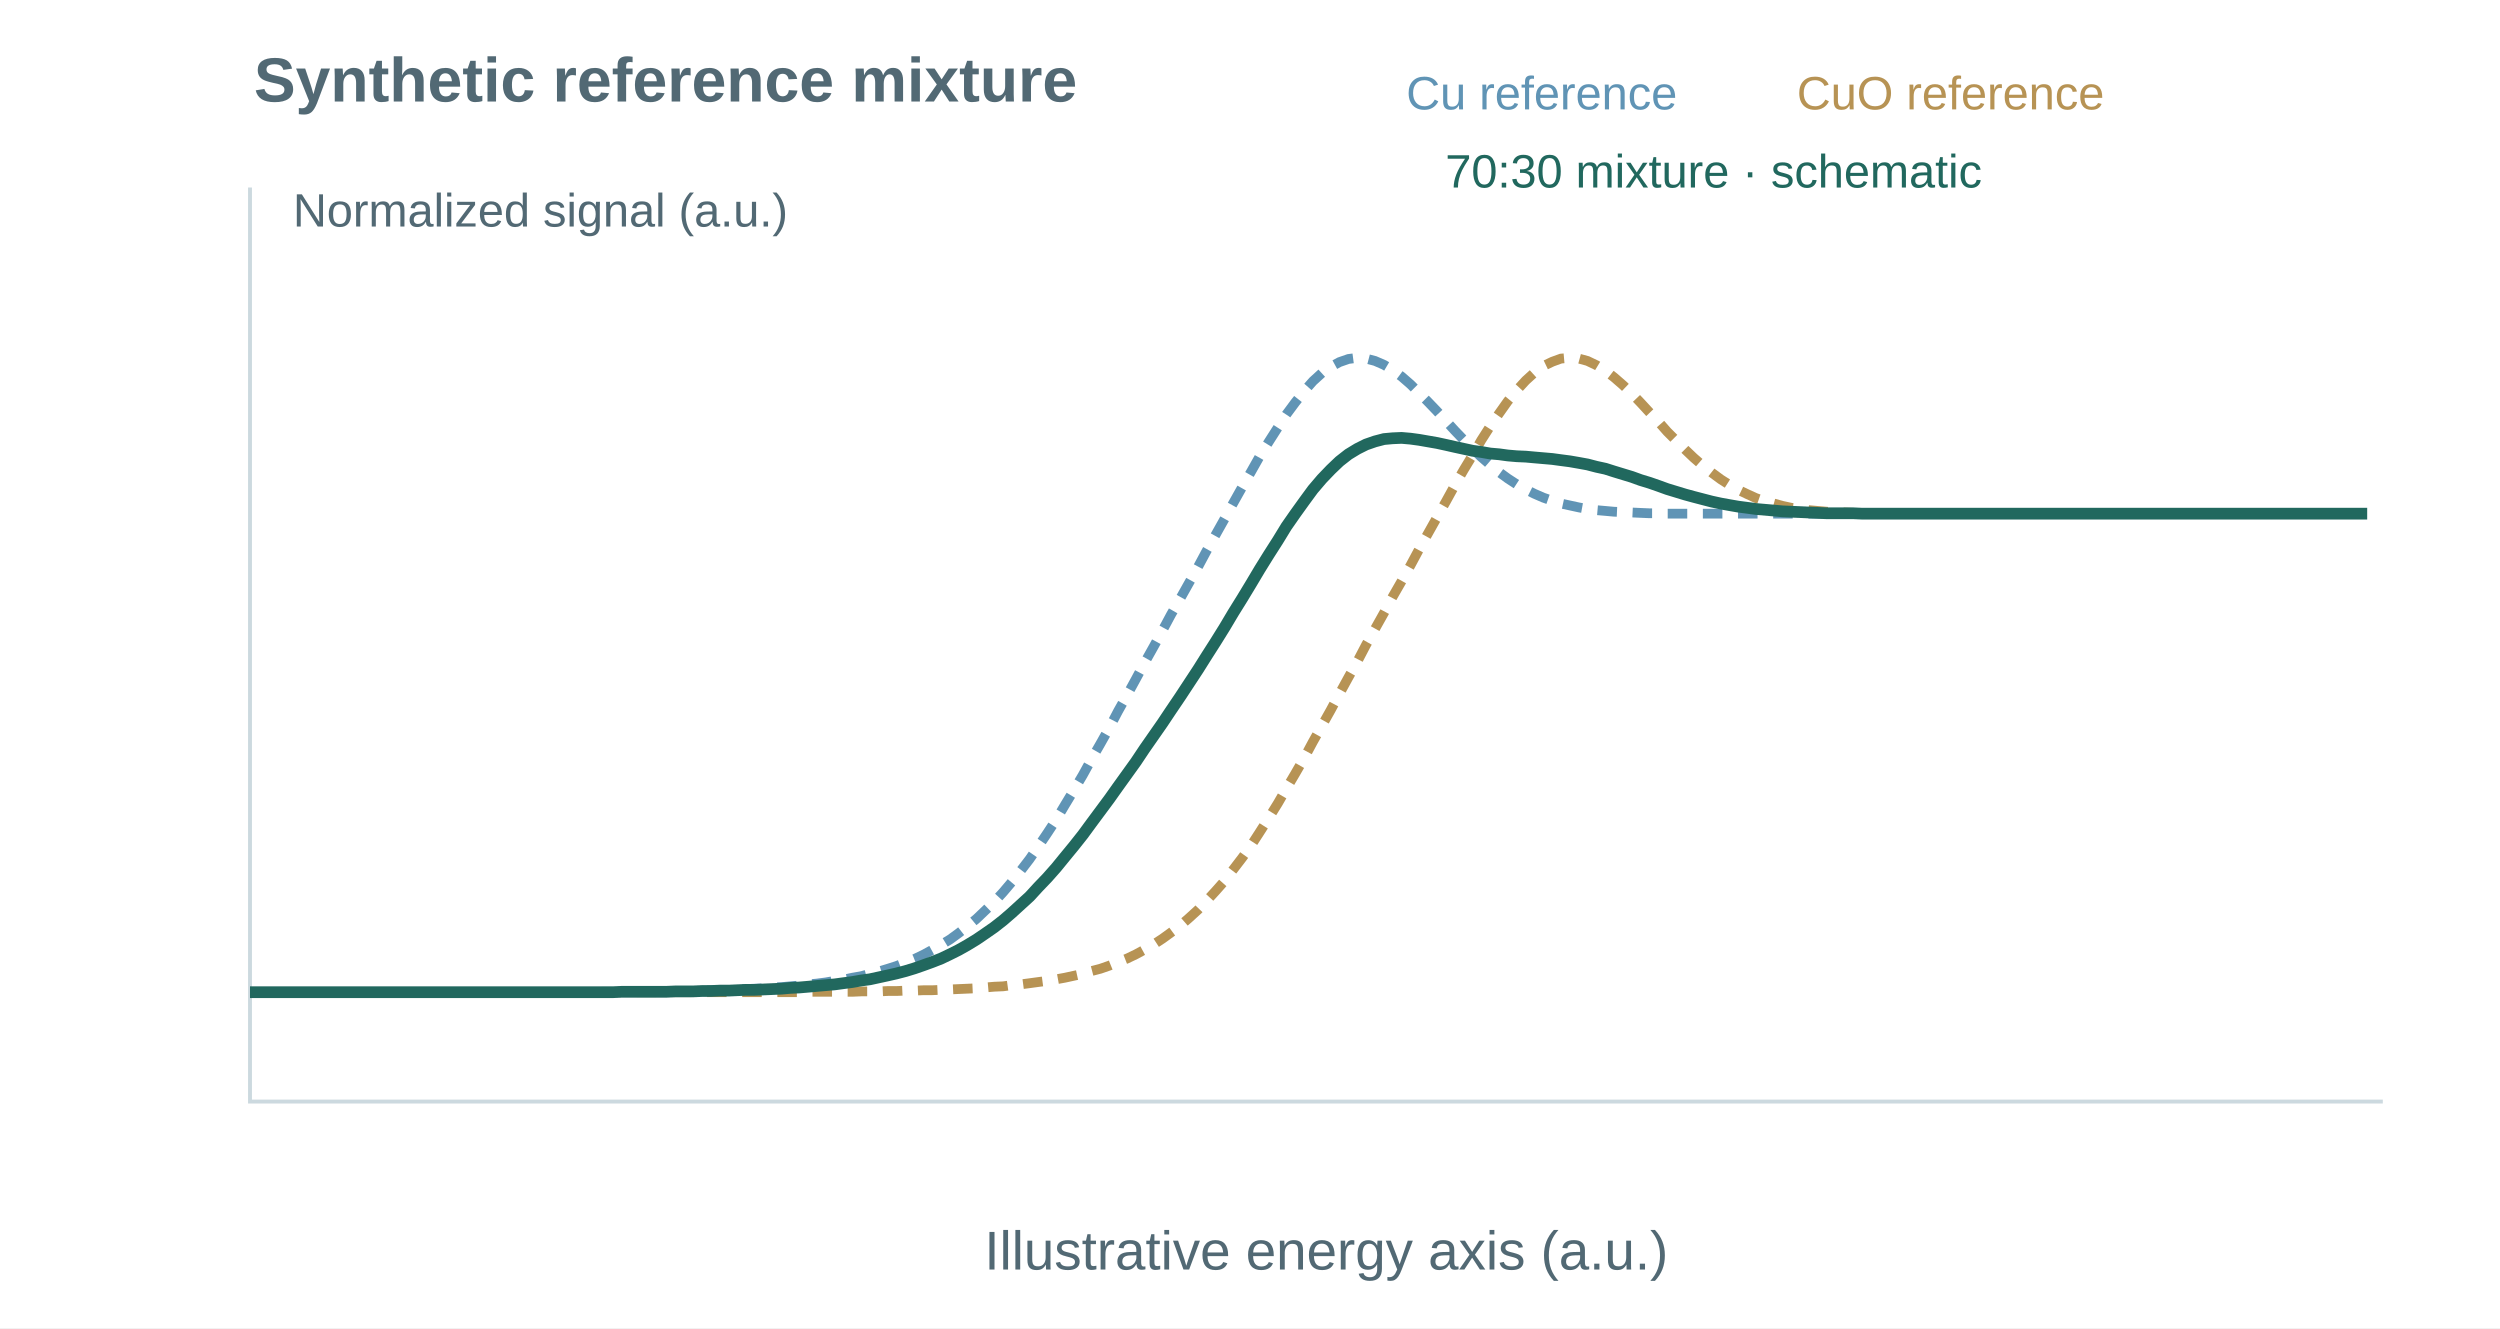
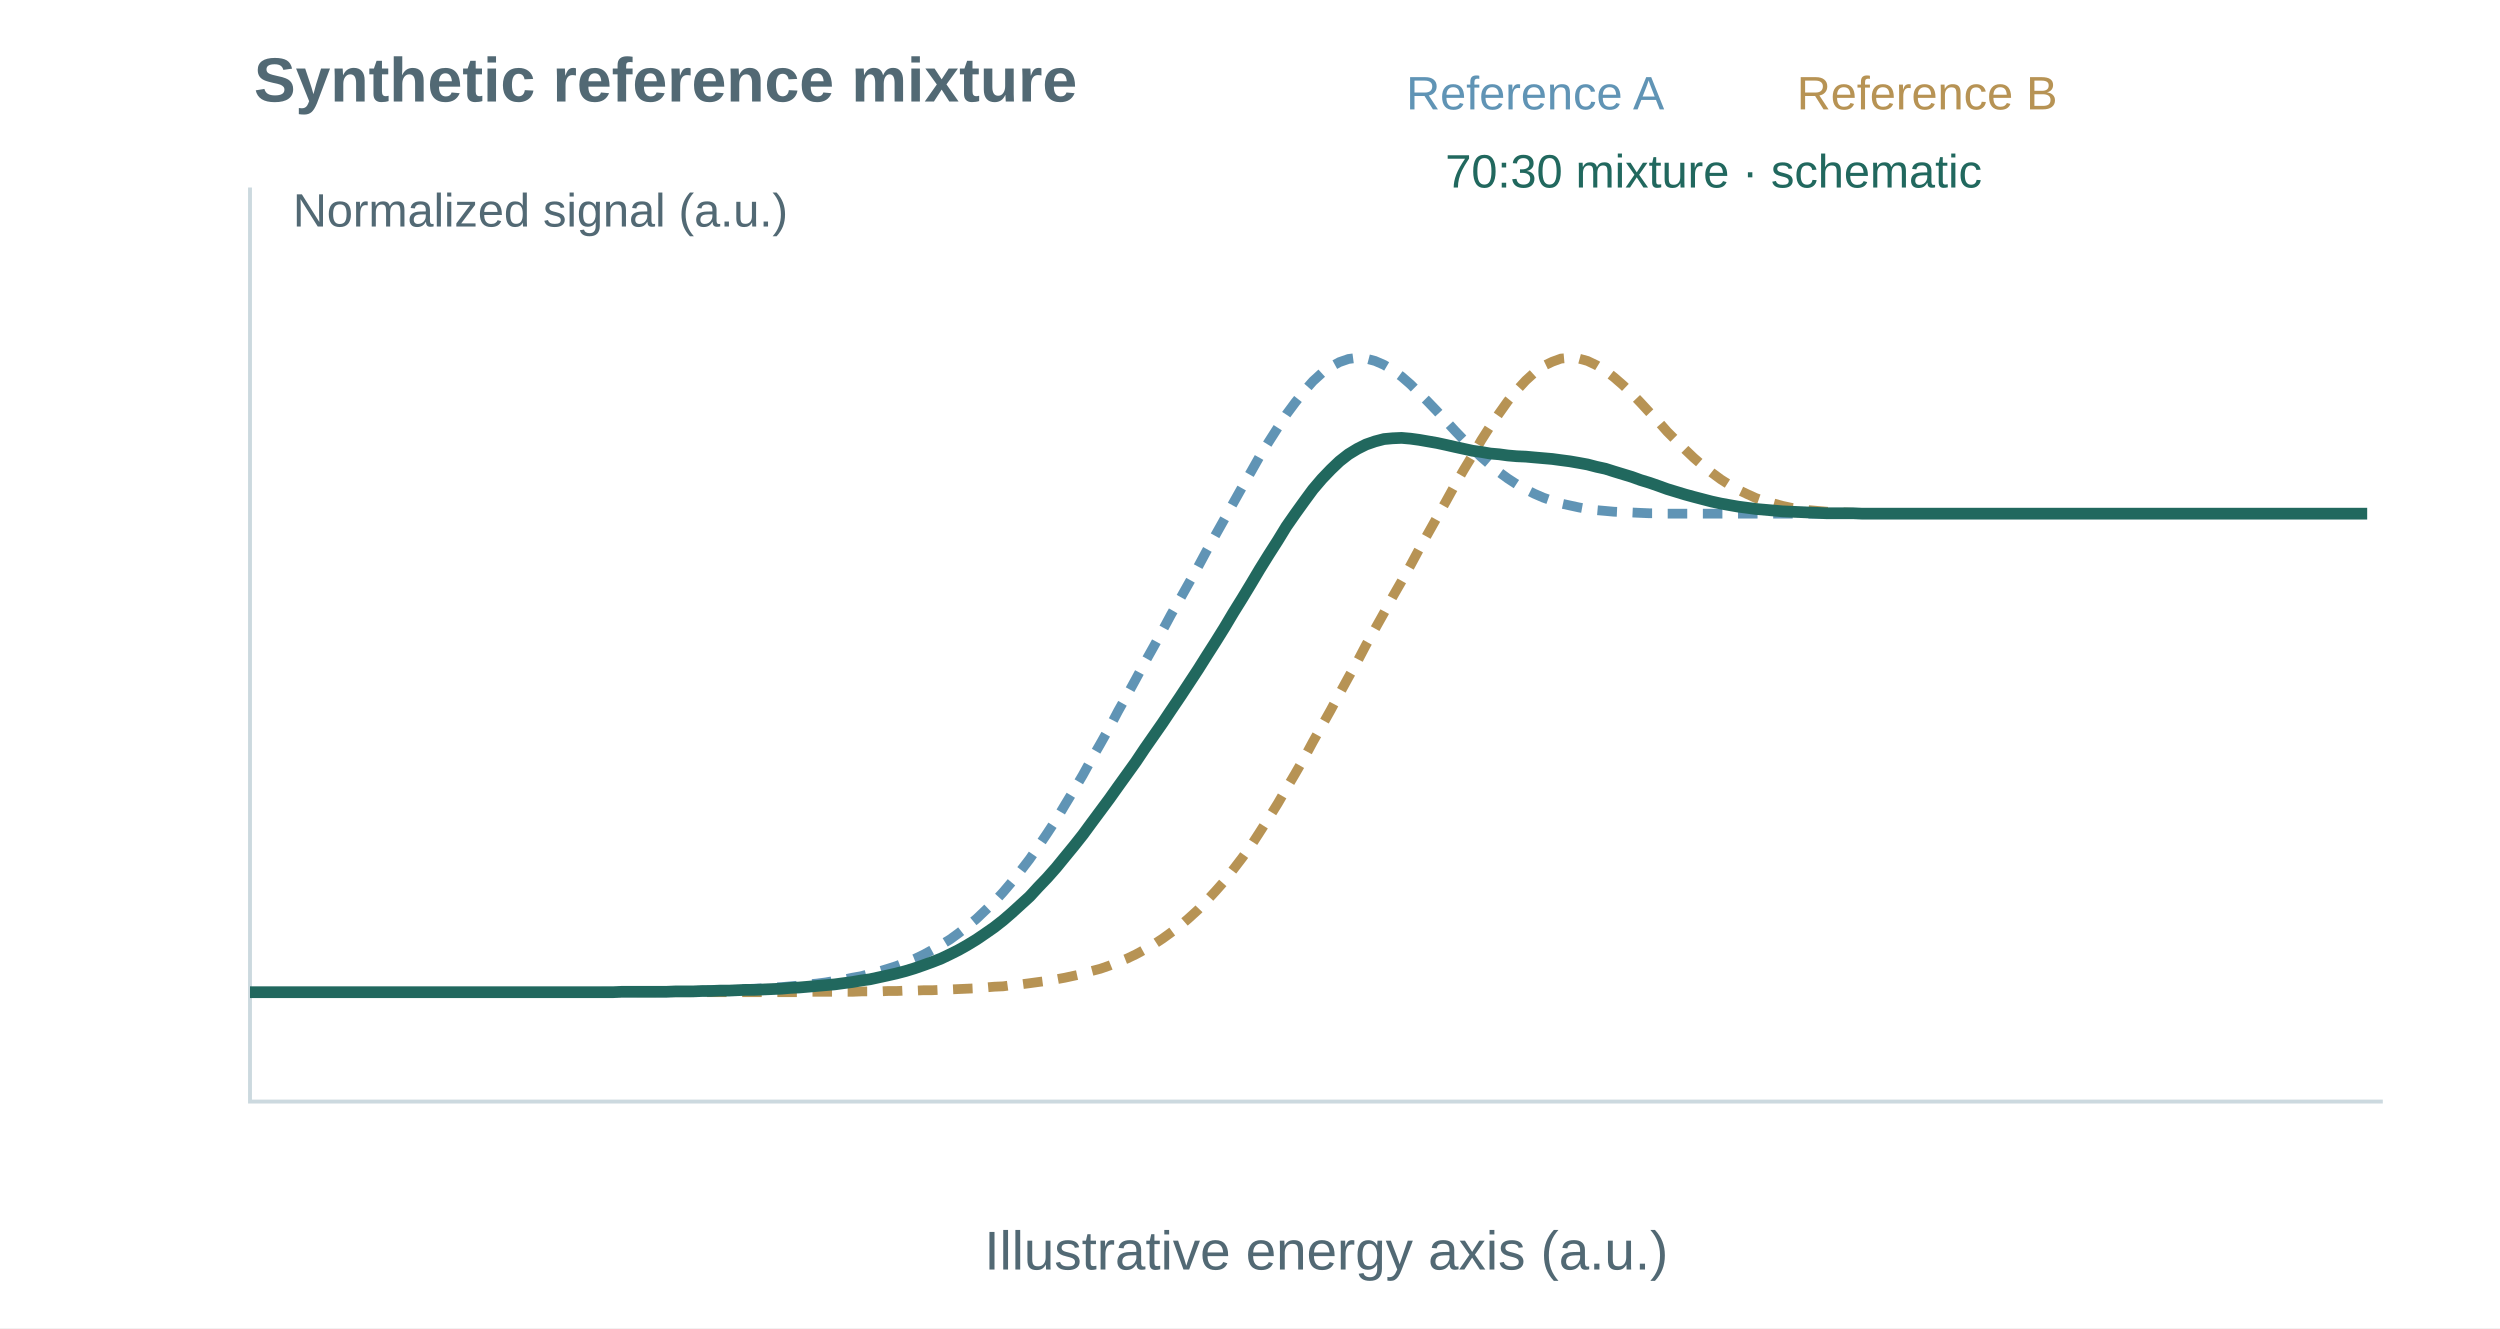
<svg xmlns="http://www.w3.org/2000/svg" viewBox="0 0 640 340" role="img">
  <rect width="640" height="340" fill="white" />
  <g font-family="Arial,sans-serif" font-size="14" fill="#526974">
    <path d="M64 48V282H610" fill="none" stroke="#ccd9df" />
    <text x="65" y="26" font-size="16" font-weight="bold">Synthetic reference mixture</text>
    <text x="252" y="325">Illustrative energy axis (a.u.)</text>
    <text x="75" y="58" font-size="12">Normalized signal (a.u.)</text>
    <polyline points="64.0,254.0 66.3,254.0 68.5,254.0 70.8,254.0 73.1,254.0 75.3,254.0 77.6,254.0 79.9,254.0 82.1,254.0 84.4,254.0 86.7,254.0 88.9,254.0 91.2,254.0 93.5,254.0 95.7,254.0 98.0,254.0 100.3,254.0 102.6,254.0 104.8,254.0 107.1,254.0 109.4,254.0 111.6,254.0 113.9,254.0 116.2,254.0 118.4,254.0 120.7,254.0 123.0,254.0 125.2,254.0 127.5,254.0 129.8,254.0 132.0,254.0 134.3,254.0 136.6,254.0 138.8,254.0 141.1,254.0 143.4,254.0 145.6,254.0 147.9,254.0 150.2,254.0 152.4,253.9 154.7,253.9 157.0,253.9 159.2,253.9 161.5,253.9 163.8,253.9 166.1,253.8 168.3,253.8 170.6,253.8 172.9,253.7 175.1,253.7 177.4,253.7 179.7,253.6 181.9,253.5 184.2,253.5 186.5,253.4 188.7,253.3 191.0,253.2 193.3,253.1 195.5,253.0 197.8,252.8 200.1,252.7 202.3,252.5 204.6,252.3 206.9,252.0 209.1,251.8 211.4,251.5 213.7,251.1 215.9,250.8 218.2,250.3 220.5,249.9 222.7,249.3 225.0,248.7 227.3,248.0 229.5,247.3 231.8,246.4 234.1,245.5 236.4,244.4 238.6,243.2 240.9,241.9 243.2,240.5 245.4,238.9 247.7,237.1 250.0,235.2 252.2,233.1 254.5,230.9 256.8,228.4 259.0,225.8 261.3,222.9 263.6,219.9 265.8,216.7 268.1,213.3 270.4,209.8 272.6,206.1 274.9,202.3 277.2,198.4 279.4,194.4 281.7,190.4 284.0,186.3 286.2,182.1 288.5,178.0 290.8,173.8 293.0,169.7 295.3,165.6 297.6,161.4 299.8,157.3 302.1,153.3 304.4,149.2 306.7,145.1 308.9,141.0 311.2,136.9 313.5,132.8 315.7,128.8 318.0,124.7 320.3,120.7 322.5,116.8 324.8,113.1 327.1,109.5 329.3,106.1 331.6,103.0 333.9,100.1 336.1,97.6 338.4,95.5 340.7,93.9 342.9,92.7 345.2,91.9 347.5,91.6 349.7,91.8 352.0,92.4 354.3,93.4 356.5,94.7 358.8,96.4 361.1,98.4 363.3,100.6 365.6,102.9 367.9,105.3 370.2,107.8 372.4,110.2 374.7,112.6 377.0,114.9 379.2,117.0 381.5,119.0 383.8,120.9 386.0,122.5 388.3,124.0 390.6,125.3 392.8,126.4 395.1,127.4 397.4,128.2 399.6,128.9 401.9,129.4 404.2,129.9 406.4,130.3 408.7,130.6 411.0,130.8 413.2,131.0 415.5,131.1 417.8,131.2 420.0,131.3 422.3,131.4 424.6,131.4 426.8,131.5 429.1,131.5 431.4,131.5 433.6,131.5 435.9,131.5 438.2,131.5 440.5,131.5 442.7,131.5 445.0,131.5 447.3,131.5 449.5,131.5 451.8,131.5 454.1,131.5 456.3,131.5 458.6,131.5 460.9,131.5 463.1,131.5 465.4,131.5 467.7,131.5 469.9,131.5 472.2,131.5 474.5,131.5 476.7,131.5 479.0,131.5 481.3,131.5 483.5,131.5 485.8,131.5 488.1,131.5 490.3,131.5 492.6,131.5 494.9,131.5 497.1,131.5 499.4,131.5 501.7,131.5 503.9,131.5 506.2,131.5 508.5,131.5 510.8,131.5 513.0,131.5 515.3,131.5 517.6,131.5 519.8,131.5 522.1,131.5 524.4,131.5 526.6,131.5 528.9,131.5 531.2,131.5 533.4,131.5 535.7,131.5 538.0,131.5 540.2,131.5 542.5,131.5 544.8,131.5 547.0,131.5 549.3,131.5 551.6,131.5 553.8,131.5 556.1,131.5 558.4,131.5 560.6,131.5 562.9,131.5 565.2,131.5 567.4,131.5 569.7,131.5 572.0,131.5 574.3,131.5 576.5,131.5 578.8,131.5 581.1,131.5 583.3,131.5 585.6,131.5 587.9,131.5 590.1,131.5 592.4,131.5 594.7,131.5 596.9,131.5 599.2,131.5 601.5,131.5 603.7,131.5 606.0,131.5" fill="none" stroke="#6094b5" stroke-width="2.5" stroke-dasharray="5 4" />
    <polyline points="64.0,254.0 66.3,254.0 68.5,254.0 70.8,254.0 73.1,254.0 75.3,254.0 77.6,254.0 79.9,254.0 82.1,254.0 84.4,254.0 86.7,254.0 88.9,254.0 91.2,254.0 93.5,254.0 95.7,254.0 98.0,254.0 100.3,254.0 102.6,254.0 104.8,254.0 107.1,254.0 109.4,254.0 111.6,254.0 113.9,254.0 116.2,254.0 118.4,254.0 120.7,254.0 123.0,254.0 125.2,254.0 127.5,254.0 129.8,254.0 132.0,254.0 134.3,254.0 136.6,254.0 138.8,254.0 141.1,254.0 143.4,254.0 145.6,254.0 147.9,254.0 150.2,254.0 152.4,254.0 154.7,254.0 157.0,254.0 159.2,254.0 161.5,254.0 163.8,254.0 166.1,254.0 168.3,254.0 170.6,254.0 172.9,254.0 175.1,254.0 177.4,254.0 179.7,254.0 181.9,254.0 184.2,254.0 186.5,254.0 188.7,254.0 191.0,254.0 193.3,254.0 195.5,254.0 197.8,254.0 200.1,254.0 202.3,254.0 204.6,254.0 206.9,253.9 209.1,253.9 211.4,253.9 213.7,253.9 215.9,253.9 218.2,253.9 220.5,253.8 222.7,253.8 225.0,253.8 227.3,253.7 229.5,253.7 231.8,253.6 234.1,253.6 236.4,253.5 238.6,253.5 240.9,253.4 243.2,253.3 245.4,253.2 247.7,253.1 250.0,253.0 252.2,252.8 254.5,252.6 256.8,252.5 259.0,252.2 261.3,252.0 263.6,251.7 265.8,251.4 268.1,251.1 270.4,250.7 272.6,250.3 274.9,249.8 277.2,249.3 279.4,248.6 281.7,248.0 284.0,247.2 286.2,246.3 288.5,245.4 290.8,244.3 293.0,243.1 295.3,241.8 297.6,240.3 299.8,238.7 302.1,237.0 304.4,235.0 306.7,232.9 308.9,230.6 311.2,228.1 313.5,225.5 315.7,222.6 318.0,219.6 320.3,216.4 322.5,213.0 324.8,209.4 327.1,205.7 329.3,201.9 331.6,198.0 333.9,194.0 336.1,189.9 338.4,185.8 340.7,181.7 342.9,177.6 345.2,173.4 347.5,169.3 349.7,165.1 352.0,161.0 354.3,156.9 356.5,152.8 358.8,148.8 361.1,144.7 363.3,140.6 365.6,136.5 367.9,132.4 370.2,128.3 372.4,124.3 374.7,120.3 377.0,116.5 379.2,112.7 381.5,109.1 383.8,105.8 386.0,102.7 388.3,99.9 390.6,97.4 392.8,95.4 395.1,93.7 397.4,92.6 399.6,91.8 401.9,91.6 404.2,91.8 406.4,92.4 408.7,93.5 411.0,94.9 413.2,96.6 415.5,98.6 417.8,100.8 420.0,103.1 422.3,105.6 424.6,108.0 426.8,110.5 429.1,112.8 431.4,115.1 433.6,117.2 435.9,119.2 438.2,121.0 440.5,122.7 442.7,124.1 445.0,125.4 447.3,126.5 449.5,127.5 451.8,128.3 454.1,128.9 456.3,129.5 458.6,130.0 460.9,130.3 463.1,130.6 465.4,130.8 467.7,131.0 469.9,131.1 472.2,131.2 474.5,131.3 476.7,131.4 479.0,131.4 481.3,131.5 483.5,131.5 485.8,131.5 488.1,131.5 490.3,131.5 492.6,131.5 494.9,131.5 497.1,131.5 499.4,131.5 501.7,131.5 503.9,131.5 506.2,131.5 508.5,131.5 510.8,131.5 513.0,131.5 515.3,131.5 517.6,131.5 519.8,131.5 522.1,131.5 524.4,131.5 526.6,131.5 528.9,131.5 531.2,131.5 533.4,131.5 535.7,131.5 538.0,131.5 540.2,131.5 542.5,131.5 544.8,131.5 547.0,131.5 549.3,131.5 551.6,131.5 553.8,131.5 556.1,131.5 558.4,131.5 560.6,131.5 562.9,131.5 565.2,131.5 567.4,131.5 569.7,131.5 572.0,131.5 574.3,131.5 576.5,131.5 578.8,131.5 581.1,131.5 583.3,131.5 585.6,131.5 587.9,131.5 590.1,131.5 592.4,131.5 594.7,131.5 596.9,131.5 599.2,131.5 601.5,131.5 603.7,131.5 606.0,131.5" fill="none" stroke="#b79354" stroke-width="2.5" stroke-dasharray="5 4" />
    <polyline points="64.0,254.0 66.3,254.0 68.5,254.0 70.8,254.0 73.1,254.0 75.3,254.0 77.6,254.0 79.9,254.0 82.1,254.0 84.4,254.0 86.7,254.0 88.9,254.0 91.2,254.0 93.5,254.0 95.7,254.0 98.0,254.0 100.3,254.0 102.6,254.0 104.8,254.0 107.1,254.0 109.4,254.0 111.6,254.0 113.9,254.0 116.2,254.0 118.4,254.0 120.7,254.0 123.0,254.0 125.2,254.0 127.5,254.0 129.8,254.0 132.0,254.0 134.3,254.0 136.6,254.0 138.8,254.0 141.1,254.0 143.4,254.0 145.6,254.0 147.9,254.0 150.2,254.0 152.4,254.0 154.7,254.0 157.0,254.0 159.2,253.9 161.5,253.9 163.8,253.9 166.1,253.9 168.3,253.9 170.6,253.9 172.9,253.8 175.1,253.8 177.4,253.8 179.7,253.7 181.9,253.7 184.2,253.6 186.5,253.6 188.7,253.5 191.0,253.4 193.3,253.4 195.5,253.3 197.8,253.2 200.1,253.1 202.3,252.9 204.6,252.8 206.9,252.6 209.1,252.4 211.4,252.2 213.7,252.0 215.9,251.7 218.2,251.4 220.5,251.0 222.7,250.7 225.0,250.2 227.3,249.7 229.5,249.2 231.8,248.6 234.1,247.9 236.4,247.1 238.6,246.3 240.9,245.4 243.2,244.3 245.4,243.2 247.7,241.9 250.0,240.5 252.2,239.0 254.5,237.4 256.8,235.6 259.0,233.7 261.3,231.6 263.6,229.5 265.8,227.1 268.1,224.7 270.4,222.1 272.6,219.4 274.9,216.6 277.2,213.7 279.4,210.7 281.7,207.6 284.0,204.5 286.2,201.4 288.5,198.2 290.8,195.0 293.0,191.7 295.3,188.4 297.6,185.1 299.8,181.8 302.1,178.4 304.4,174.9 306.7,171.4 308.9,167.9 311.2,164.3 313.5,160.6 315.7,156.9 318.0,153.2 320.3,149.4 322.5,145.7 324.8,142.0 327.1,138.4 329.3,134.8 331.6,131.5 333.9,128.3 336.1,125.3 338.4,122.6 340.7,120.2 342.9,118.1 345.2,116.3 347.5,114.9 349.7,113.8 352.0,113.0 354.3,112.4 356.5,112.2 358.8,112.1 361.1,112.3 363.3,112.6 365.6,113.0 367.9,113.4 370.2,113.9 372.4,114.4 374.7,114.9 377.0,115.4 379.2,115.7 381.5,116.1 383.8,116.3 386.0,116.6 388.3,116.8 390.6,116.9 392.8,117.1 395.1,117.3 397.4,117.5 399.6,117.8 401.9,118.1 404.2,118.5 406.4,118.9 408.7,119.5 411.0,120.0 413.2,120.7 415.5,121.4 417.8,122.1 420.0,122.9 422.3,123.6 424.6,124.4 426.8,125.2 429.1,125.9 431.4,126.6 433.6,127.2 435.9,127.8 438.2,128.4 440.5,128.9 442.7,129.3 445.0,129.7 447.3,130.0 449.5,130.3 451.8,130.5 454.1,130.7 456.3,130.9 458.6,131.0 460.9,131.1 463.1,131.2 465.4,131.3 467.7,131.4 469.9,131.4 472.2,131.4 474.5,131.4 476.7,131.5 479.0,131.5 481.3,131.5 483.5,131.5 485.8,131.5 488.1,131.5 490.3,131.5 492.6,131.5 494.9,131.5 497.1,131.5 499.4,131.5 501.7,131.5 503.9,131.5 506.2,131.5 508.5,131.5 510.8,131.5 513.0,131.5 515.3,131.5 517.6,131.5 519.8,131.5 522.1,131.5 524.4,131.5 526.6,131.5 528.9,131.5 531.2,131.5 533.4,131.5 535.7,131.5 538.0,131.5 540.2,131.5 542.5,131.5 544.8,131.5 547.0,131.5 549.3,131.5 551.6,131.5 553.8,131.5 556.1,131.5 558.4,131.5 560.6,131.5 562.9,131.5 565.2,131.5 567.4,131.5 569.7,131.5 572.0,131.5 574.3,131.5 576.5,131.5 578.8,131.5 581.1,131.5 583.3,131.5 585.6,131.5 587.9,131.5 590.1,131.5 592.4,131.5 594.7,131.5 596.9,131.5 599.2,131.5 601.5,131.5 603.7,131.5 606.0,131.5" fill="none" stroke="#21685e" stroke-width="3" />
-     <text x="360" y="28" fill="#6094b5" font-size="12">Cu reference</text>
-     <text x="460" y="28" fill="#b79354" font-size="12">CuO reference</text>
+     <text x="360" y="28" fill="#6094b5" font-size="12">Reference A</text>
+     <text x="460" y="28" fill="#b79354" font-size="12">Reference B</text>
    <text x="370" y="48" fill="#21685e" font-size="12">70:30 mixture · schematic</text>
  </g>
</svg>
